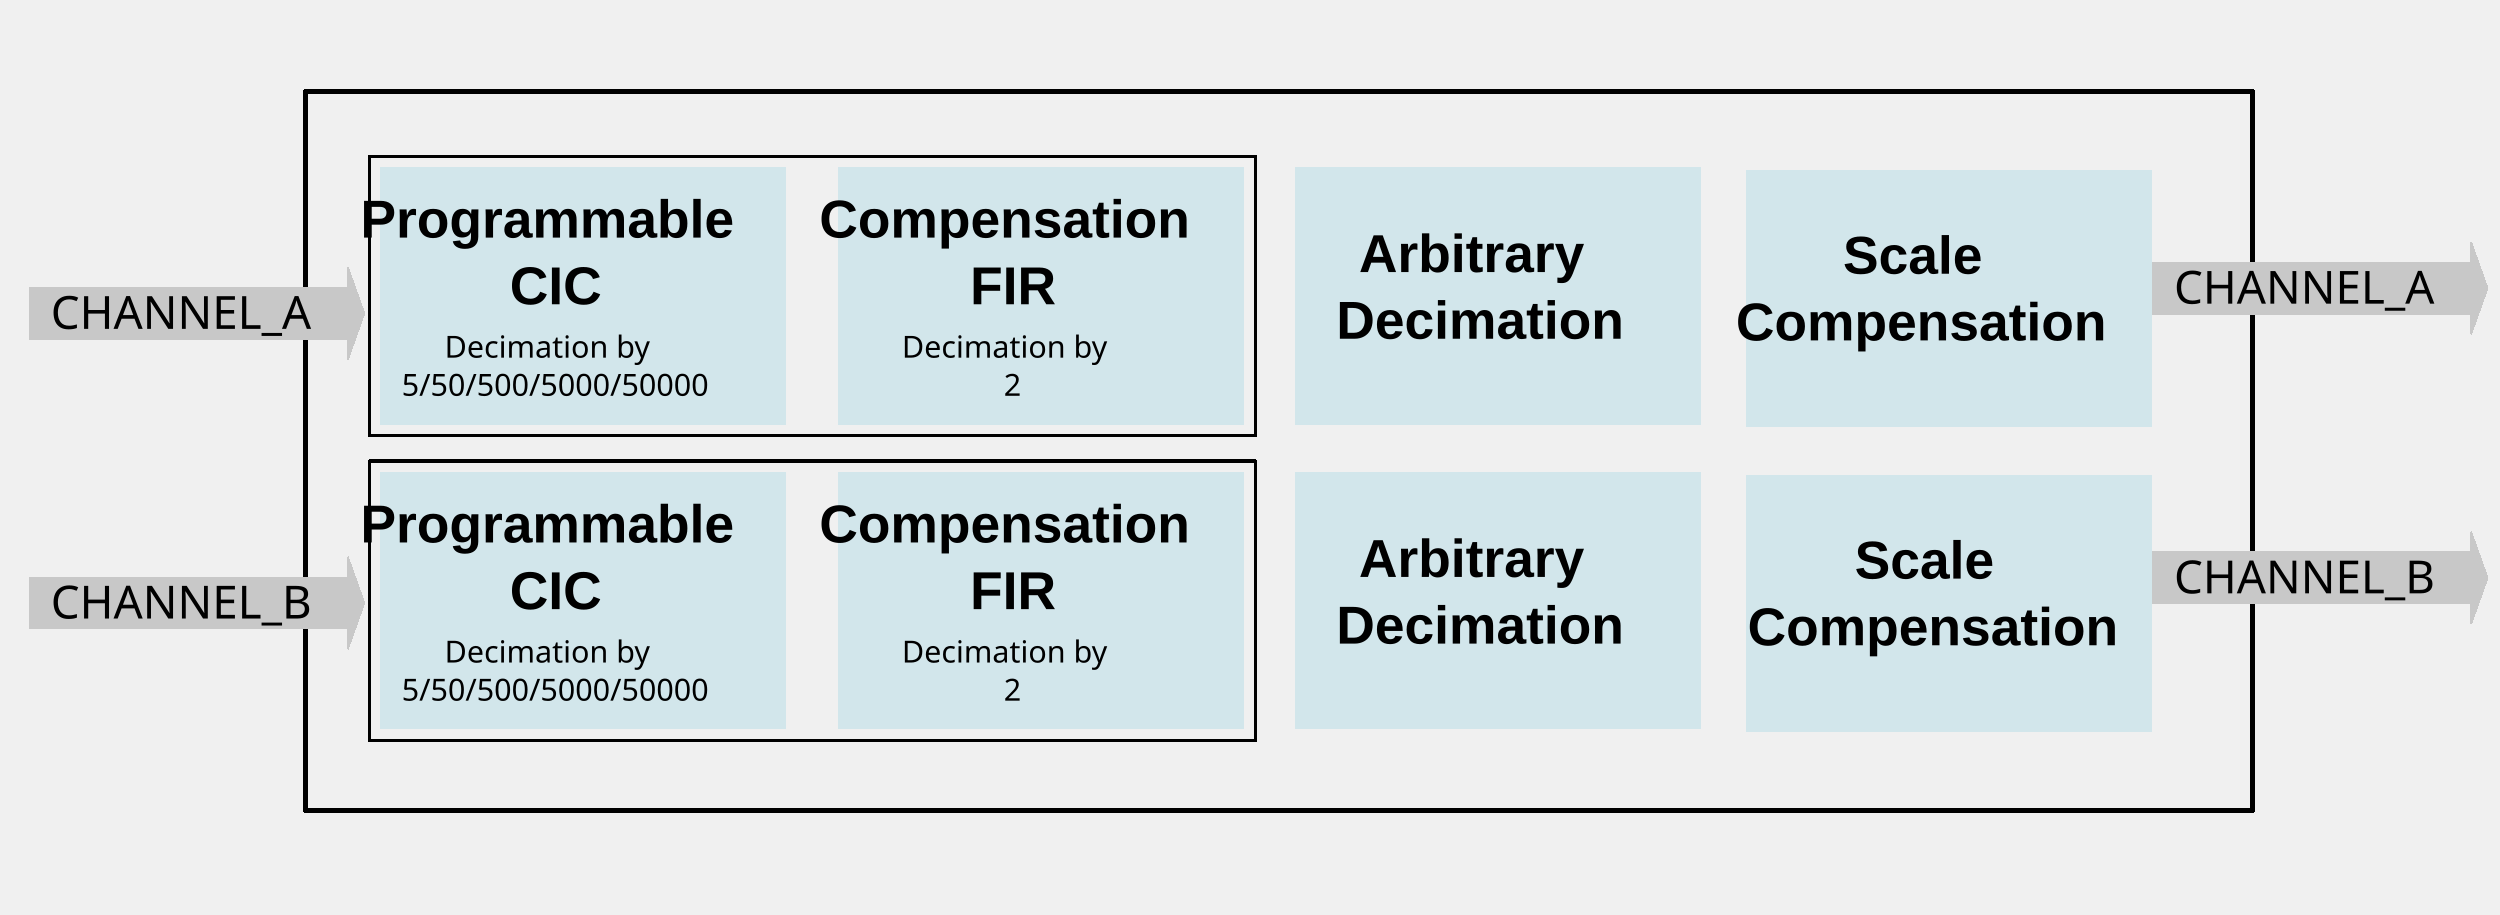
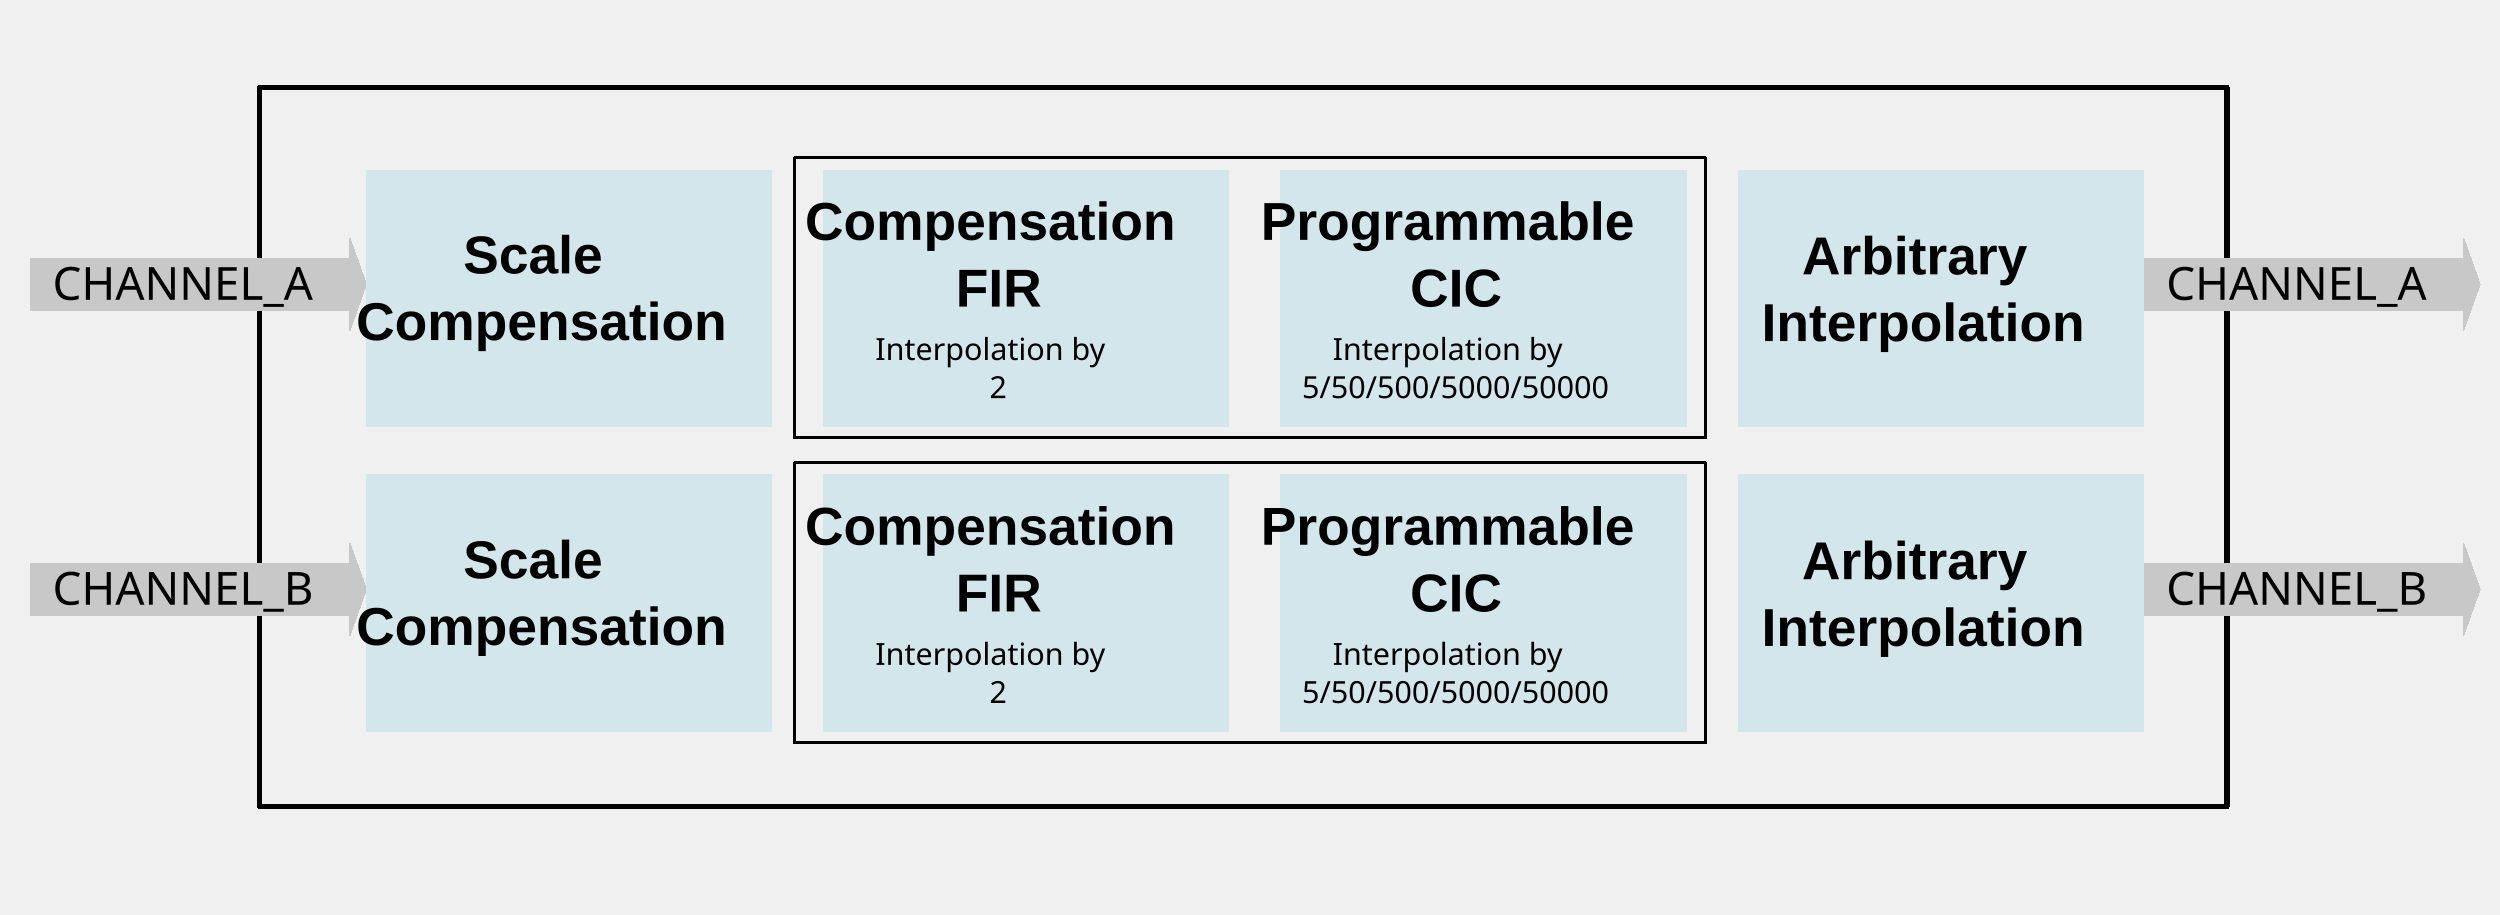
<svg xmlns="http://www.w3.org/2000/svg" xmlns:ns1="http://www.openswatchbook.org/uri/2009/osb" width="820" height="300" viewBox="0 0 820 300" id="svg2" version="1.1">
  <defs id="defs4">
    <marker style="overflow:visible" id="marker18751" refX="0" refY="0" orient="auto">
      <path transform="scale(0.4,0.4)" style="fill:#000000;fill-opacity:1;fill-rule:evenodd;stroke:#000000;stroke-width:1pt;stroke-opacity:1" d="m 5.77,0 -8.65,5 0,-10 8.65,5 z" id="path18753" />
    </marker>
    <marker style="overflow:visible" id="marker5817" refX="0" refY="0" orient="auto">
      <path transform="scale(0.4,0.4)" style="fill:#000000;fill-opacity:1;fill-rule:evenodd;stroke:#000000;stroke-width:1pt;stroke-opacity:1" d="m 5.77,0 -8.65,5 0,-10 8.65,5 z" id="path5819" />
    </marker>
    <marker orient="auto" refY="0" refX="0" id="marker11520" style="overflow:visible">
      <path id="path11522" d="m 5.77,0 -8.65,5 0,-10 8.65,5 z" style="fill:#000000;fill-opacity:1;fill-rule:evenodd;stroke:#000000;stroke-width:1pt;stroke-opacity:1" transform="scale(0.4,0.4)" />
    </marker>
    <marker orient="auto" refY="0" refX="0" id="marker9429" style="overflow:visible">
      <path id="path9431" d="m 5.77,0 -8.65,5 0,-10 8.65,5 z" style="fill:#000000;fill-opacity:1;fill-rule:evenodd;stroke:#000000;stroke-width:1pt;stroke-opacity:1" transform="scale(0.4,0.4)" />
    </marker>
    <marker style="overflow:visible" id="marker8525" refX="0" refY="0" orient="auto">
      <path transform="scale(0.4,0.4)" style="fill:#000000;fill-opacity:1;fill-rule:evenodd;stroke:#000000;stroke-width:1pt;stroke-opacity:1" d="m 5.77,0 -8.65,5 0,-10 8.65,5 z" id="path8527" />
    </marker>
    <marker style="overflow:visible" id="marker14694" refX="0" refY="0" orient="auto">
      <path transform="scale(0.4,0.4)" style="fill:#000000;fill-opacity:1;fill-rule:evenodd;stroke:#000000;stroke-width:1pt;stroke-opacity:1" d="m 5.77,0 -8.65,5 0,-10 8.65,5 z" id="path14696" />
    </marker>
    <marker style="overflow:visible" id="marker13964" refX="0" refY="0" orient="auto">
      <path transform="scale(0.4,0.4)" style="fill:#000000;fill-opacity:1;fill-rule:evenodd;stroke:#000000;stroke-width:1pt;stroke-opacity:1" d="m 5.77,0 -8.65,5 0,-10 8.65,5 z" id="path13966" />
    </marker>
    <marker style="overflow:visible" id="marker13210" refX="0" refY="0" orient="auto">
      <path transform="scale(0.4,0.4)" style="fill:#000000;fill-opacity:1;fill-rule:evenodd;stroke:#000000;stroke-width:1pt;stroke-opacity:1" d="m 5.77,0 -8.65,5 0,-10 8.65,5 z" id="path13212" />
    </marker>
    <marker orient="auto" refY="0" refX="0" id="marker12618" style="overflow:visible">
      <path id="path12620" d="m 5.77,0 -8.65,5 0,-10 8.65,5 z" style="fill:#000000;fill-opacity:1;fill-rule:evenodd;stroke:#000000;stroke-width:1pt;stroke-opacity:1" transform="scale(0.4,0.4)" />
    </marker>
    <marker orient="auto" refY="0" refX="0" id="marker12206" style="overflow:visible">
      <path id="path12208" d="m 5.77,0 -8.65,5 0,-10 8.65,5 z" style="fill:#000000;fill-opacity:1;fill-rule:evenodd;stroke:#000000;stroke-width:1pt;stroke-opacity:1" transform="scale(0.4,0.4)" />
    </marker>
    <marker orient="auto" refY="0" refX="0" id="marker9085" style="overflow:visible">
      <path id="path9087" d="m 5.77,0 -8.65,5 0,-10 8.65,5 z" style="fill:#ffffff;fill-opacity:1;fill-rule:evenodd;stroke:#000000;stroke-width:1pt;stroke-opacity:1" transform="scale(0.4,0.4)" />
    </marker>
    <linearGradient id="linearGradient9055" ns1:paint="solid">
      <stop style="stop-color:#ffffff;stop-opacity:1;" offset="0" id="stop9057" />
    </linearGradient>
    <marker orient="auto" refY="0" refX="0" id="marker8895" style="overflow:visible">
      <path id="path8897" d="m 5.77,0 -8.65,5 0,-10 8.65,5 z" style="fill:#ffffff;fill-opacity:1;fill-rule:evenodd;stroke:#000000;stroke-width:1pt;stroke-opacity:1" transform="scale(0.4,0.4)" />
    </marker>
    <marker style="overflow:visible" id="marker10933-1" refX="0" refY="0" orient="auto">
      <path transform="scale(-0.4,-0.4)" style="fill:#000000;fill-opacity:1;fill-rule:evenodd;stroke:#000000;stroke-width:1pt;stroke-opacity:1" d="m 5.77,0 -8.65,5 0,-10 8.65,5 z" id="path10935-1" />
    </marker>
    <marker orient="auto" refY="0" refX="0" id="TriangleInM-7-1" style="overflow:visible">
      <path id="path4660-1-6" d="m 5.77,0 -8.65,5 0,-10 8.65,5 z" style="fill:#000000;fill-opacity:1;fill-rule:evenodd;stroke:#000000;stroke-width:1pt;stroke-opacity:1" transform="scale(-0.4,-0.4)" />
    </marker>
    <marker style="overflow:visible" id="marker10933" refX="0" refY="0" orient="auto">
      <path transform="scale(-0.4,-0.4)" style="fill:#000000;fill-opacity:1;fill-rule:evenodd;stroke:#000000;stroke-width:1pt;stroke-opacity:1" d="m 5.77,0 -8.65,5 0,-10 8.65,5 z" id="path10935" />
    </marker>
    <marker orient="auto" refY="0" refX="0" id="marker6005" style="overflow:visible">
      <path id="path6007" d="m 5.77,0 -8.65,5 0,-10 8.65,5 z" style="fill:#0000ff;fill-opacity:1;fill-rule:evenodd;stroke:#0000ff;stroke-width:1pt;stroke-opacity:1" transform="scale(-0.4,-0.4)" />
    </marker>
    <marker orient="auto" refY="0" refX="0" id="marker15643-48" style="overflow:visible">
      <path id="path15645-1" d="m 5.77,0 -8.65,5 0,-10 8.65,5 z" style="fill:#000000;fill-opacity:1;fill-rule:evenodd;stroke:#000000;stroke-width:1pt;stroke-opacity:1" transform="scale(-0.4,-0.4)" />
    </marker>
    <marker orient="auto" refY="0" refX="0" id="marker7250" style="overflow:visible">
      <path id="path7252" d="m 5.77,0 -8.65,5 0,-10 8.65,5 z" style="fill:#000000;fill-opacity:1;fill-rule:evenodd;stroke:#000000;stroke-width:1pt;stroke-opacity:1" transform="scale(-0.4,-0.4)" />
    </marker>
    <marker style="overflow:visible" id="marker24668" refX="0" refY="0" orient="auto">
      <path transform="scale(-0.4,-0.4)" style="fill:#000000;fill-opacity:1;fill-rule:evenodd;stroke:#000000;stroke-width:1pt;stroke-opacity:1" d="m 5.77,0 -8.65,5 0,-10 8.65,5 z" id="path24670" />
    </marker>
    <marker orient="auto" refY="0" refX="0" id="marker7256" style="overflow:visible">
      <path id="path7258" d="m 5.77,0 -8.65,5 0,-10 8.65,5 z" style="fill:#000000;fill-opacity:1;fill-rule:evenodd;stroke:#000000;stroke-width:1pt;stroke-opacity:1" transform="scale(-0.4,-0.4)" />
    </marker>
    <marker orient="auto" refY="0" refX="0" id="marker15643-48-9" style="overflow:visible">
      <path id="path15645-1-5" d="m 5.77,0 -8.65,5 0,-10 8.65,5 z" style="fill:#000000;fill-opacity:1;fill-rule:evenodd;stroke:#000000;stroke-width:1pt;stroke-opacity:1" transform="scale(-0.4,-0.4)" />
    </marker>
    <marker style="overflow:visible" id="marker24284" refX="0" refY="0" orient="auto">
      <path transform="scale(-0.4,-0.4)" style="fill:#000000;fill-opacity:1;fill-rule:evenodd;stroke:#000000;stroke-width:1pt;stroke-opacity:1" d="m 5.77,0 -8.65,5 0,-10 8.65,5 z" id="path24286" />
    </marker>
    <marker orient="auto" refY="0" refX="0" id="marker7268" style="overflow:visible">
      <path id="path7270" d="m 5.77,0 -8.65,5 0,-10 8.65,5 z" style="fill:#000000;fill-opacity:1;fill-rule:evenodd;stroke:#000000;stroke-width:1pt;stroke-opacity:1" transform="scale(-0.4,-0.4)" />
    </marker>
    <marker orient="auto" refY="0" refX="0" id="marker7276" style="overflow:visible">
      <path id="path7278" d="m 5.77,0 -8.65,5 0,-10 8.65,5 z" style="fill:#000000;fill-opacity:1;fill-rule:evenodd;stroke:#000000;stroke-width:1pt;stroke-opacity:1" transform="scale(-0.4,-0.4)" />
    </marker>
    <marker orient="auto" refY="0" refX="0" id="marker15643-42" style="overflow:visible">
      <path id="path15645-20" d="m 5.77,0 -8.65,5 0,-10 8.65,5 z" style="fill:#000000;fill-opacity:1;fill-rule:evenodd;stroke:#000000;stroke-width:1pt;stroke-opacity:1" transform="scale(-0.4,-0.4)" />
    </marker>
    <marker style="overflow:visible" id="marker12344-7" refX="0" refY="0" orient="auto">
      <path transform="scale(-0.4,-0.4)" style="fill:#000000;fill-opacity:1;fill-rule:evenodd;stroke:#000000;stroke-width:1pt;stroke-opacity:1" d="m 5.77,0 -8.65,5 0,-10 8.65,5 z" id="path12346-6" />
    </marker>
    <marker style="overflow:visible" id="marker10933-1-1" refX="0" refY="0" orient="auto">
      <path transform="scale(-0.4,-0.4)" style="fill:#000000;fill-opacity:1;fill-rule:evenodd;stroke:#000000;stroke-width:1pt;stroke-opacity:1" d="m 5.77,0 -8.65,5 0,-10 8.65,5 z" id="path10935-1-0" />
    </marker>
    <marker orient="auto" refY="0" refX="0" id="marker4705-2" style="overflow:visible">
      <path id="path4580-1" d="m 5.77,0 -8.65,5 0,-10 8.65,5 z" style="fill:#000000;fill-opacity:1;fill-rule:evenodd;stroke:#000000;stroke-width:1pt;stroke-opacity:1" transform="scale(0.4,0.4)" />
    </marker>
    <marker orient="auto" refY="0" refX="0" id="marker15643-48-7" style="overflow:visible">
      <path id="path15645-1-3" d="m 5.77,0 -8.65,5 0,-10 8.65,5 z" style="fill:#000000;fill-opacity:1;fill-rule:evenodd;stroke:#000000;stroke-width:1pt;stroke-opacity:1" transform="scale(-0.4,-0.4)" />
    </marker>
    <marker orient="auto" refY="0" refX="0" id="marker9663" style="overflow:visible">
      <path id="path9665" d="m 5.77,0 -8.65,5 0,-10 8.65,5 z" style="fill:#000000;fill-opacity:1;fill-rule:evenodd;stroke:#000000;stroke-width:1pt;stroke-opacity:1" transform="scale(-0.4,-0.4)" />
    </marker>
    <marker style="overflow:visible" id="marker24668-2" refX="0" refY="0" orient="auto">
      <path transform="scale(-0.4,-0.4)" style="fill:#000000;fill-opacity:1;fill-rule:evenodd;stroke:#000000;stroke-width:1pt;stroke-opacity:1" d="m 5.77,0 -8.65,5 0,-10 8.65,5 z" id="path24670-4" />
    </marker>
    <marker orient="auto" refY="0" refX="0" id="marker9669" style="overflow:visible">
      <path id="path9671" d="m 5.77,0 -8.65,5 0,-10 8.65,5 z" style="fill:#000000;fill-opacity:1;fill-rule:evenodd;stroke:#000000;stroke-width:1pt;stroke-opacity:1" transform="scale(-0.4,-0.4)" />
    </marker>
    <marker orient="auto" refY="0" refX="0" id="marker15643-48-9-2" style="overflow:visible">
      <path id="path15645-1-5-0" d="m 5.77,0 -8.65,5 0,-10 8.65,5 z" style="fill:#000000;fill-opacity:1;fill-rule:evenodd;stroke:#000000;stroke-width:1pt;stroke-opacity:1" transform="scale(-0.4,-0.4)" />
    </marker>
    <marker style="overflow:visible" id="marker24284-0" refX="0" refY="0" orient="auto">
      <path transform="scale(-0.4,-0.4)" style="fill:#000000;fill-opacity:1;fill-rule:evenodd;stroke:#000000;stroke-width:1pt;stroke-opacity:1" d="m 5.77,0 -8.65,5 0,-10 8.65,5 z" id="path24286-2" />
    </marker>
    <marker orient="auto" refY="0" refX="0" id="marker9681" style="overflow:visible">
      <path id="path9683" d="m 5.77,0 -8.65,5 0,-10 8.65,5 z" style="fill:#000000;fill-opacity:1;fill-rule:evenodd;stroke:#000000;stroke-width:1pt;stroke-opacity:1" transform="scale(-0.4,-0.4)" />
    </marker>
    <marker orient="auto" refY="0" refX="0" id="marker9689" style="overflow:visible">
      <path id="path9691" d="m 5.77,0 -8.65,5 0,-10 8.65,5 z" style="fill:#000000;fill-opacity:1;fill-rule:evenodd;stroke:#000000;stroke-width:1pt;stroke-opacity:1" transform="scale(-0.4,-0.4)" />
    </marker>
    <marker orient="auto" refY="0" refX="0" id="marker15643-42-6" style="overflow:visible">
      <path id="path15645-20-64" d="m 5.77,0 -8.65,5 0,-10 8.65,5 z" style="fill:#000000;fill-opacity:1;fill-rule:evenodd;stroke:#000000;stroke-width:1pt;stroke-opacity:1" transform="scale(-0.4,-0.4)" />
    </marker>
    <marker orient="auto" refY="0" refX="0" id="marker15643-48-9-3" style="overflow:visible">
      <path id="path15645-1-5-00" d="m 5.77,0 -8.65,5 0,-10 8.65,5 z" style="fill:#000000;fill-opacity:1;fill-rule:evenodd;stroke:#000000;stroke-width:1pt;stroke-opacity:1" transform="scale(-0.4,-0.4)" />
    </marker>
    <marker orient="auto" refY="0" refX="0" id="marker12206-7" style="overflow:visible">
      <path id="path12208-1" d="m 5.77,0 -8.65,5 0,-10 8.65,5 z" style="fill:#000000;fill-opacity:1;fill-rule:evenodd;stroke:#000000;stroke-width:1pt;stroke-opacity:1" transform="scale(0.4,0.4)" />
    </marker>
    <marker orient="auto" refY="0" refX="0" id="marker9429-8" style="overflow:visible">
      <path id="path9431-8" d="m 5.77,0 -8.65,5 0,-10 8.65,5 z" style="fill:#000000;fill-opacity:1;fill-rule:evenodd;stroke:#000000;stroke-width:1pt;stroke-opacity:1" transform="scale(0.4,0.4)" />
    </marker>
    <marker orient="auto" refY="0" refX="0" id="marker12206-0" style="overflow:visible">
      <path id="path12208-0" d="m 5.77,0 -8.65,5 0,-10 8.65,5 z" style="fill:#000000;fill-opacity:1;fill-rule:evenodd;stroke:#000000;stroke-width:1pt;stroke-opacity:1" transform="scale(0.4,0.4)" />
    </marker>
    <marker orient="auto" refY="0" refX="0" id="marker10888-6" style="overflow:visible">
      <path id="path10890-3" d="m 5.77,0 -8.65,5 0,-10 8.65,5 z" style="fill:#000000;fill-opacity:1;fill-rule:evenodd;stroke:#000000;stroke-width:1pt;stroke-opacity:1" transform="scale(0.4,0.4)" />
    </marker>
    <marker style="overflow:visible" id="marker18751-6" refX="0" refY="0" orient="auto">
      <path transform="scale(0.4,0.4)" style="fill:#000000;fill-opacity:1;fill-rule:evenodd;stroke:#000000;stroke-width:1pt;stroke-opacity:1" d="m 5.77,0 -8.65,5 0,-10 8.65,5 z" id="path18753-0" />
    </marker>
    <marker style="overflow:visible" id="marker18751-6-9" refX="0" refY="0" orient="auto">
      <path transform="scale(0.4,0.4)" style="fill:#000000;fill-opacity:1;fill-rule:evenodd;stroke:#000000;stroke-width:1pt;stroke-opacity:1" d="m 5.77,0 -8.65,5 0,-10 8.65,5 z" id="path18753-0-3" />
    </marker>
    <marker style="overflow:visible" id="marker18751-6-9-0" refX="0" refY="0" orient="auto">
      <path transform="scale(0.4,0.4)" style="fill:#000000;fill-opacity:1;fill-rule:evenodd;stroke:#000000;stroke-width:1pt;stroke-opacity:1" d="m 5.77,0 -8.65,5 0,-10 8.65,5 z" id="path18753-0-3-0" />
    </marker>
    <marker style="overflow:visible" id="marker18751-6-9-0-4" refX="0" refY="0" orient="auto">
      <path transform="scale(0.4,0.4)" style="fill:#000000;fill-opacity:1;fill-rule:evenodd;stroke:#000000;stroke-width:1pt;stroke-opacity:1" d="m 5.77,0 -8.65,5 0,-10 8.65,5 z" id="path18753-0-3-0-4" />
    </marker>
    <marker style="overflow:visible" id="marker18751-6-9-7" refX="0" refY="0" orient="auto">
      <path transform="scale(0.4,0.4)" style="fill:#000000;fill-opacity:1;fill-rule:evenodd;stroke:#000000;stroke-width:1pt;stroke-opacity:1" d="m 5.77,0 -8.65,5 0,-10 8.65,5 z" id="path18753-0-3-00" />
    </marker>
    <marker style="overflow:visible" id="marker18751-6-1" refX="0" refY="0" orient="auto">
      <path transform="scale(0.4,0.4)" style="fill:#000000;fill-opacity:1;fill-rule:evenodd;stroke:#000000;stroke-width:1pt;stroke-opacity:1" d="m 5.77,0 -8.65,5 0,-10 8.65,5 z" id="path18753-0-6" />
    </marker>
    <marker orient="auto" refY="0" refX="0" id="marker5537" style="overflow:visible">
      <path id="path5539" d="m 5.77,0 -8.65,5 0,-10 8.65,5 z" style="fill:#000000;fill-opacity:1;fill-rule:evenodd;stroke:#000000;stroke-width:1pt;stroke-opacity:1" transform="scale(0.4,0.4)" />
    </marker>
    <marker style="overflow:visible" id="marker10933-1-2" refX="0" refY="0" orient="auto">
      <path transform="scale(-0.4,-0.4)" style="fill:#000000;fill-opacity:1;fill-rule:evenodd;stroke:#000000;stroke-width:1pt;stroke-opacity:1" d="m 5.77,0 -8.65,5 0,-10 8.65,5 z" id="path10935-1-1" />
    </marker>
    <marker style="overflow:visible" id="marker10933-1-15" refX="0" refY="0" orient="auto">
      <path transform="scale(-0.4,-0.4)" style="fill:#000000;fill-opacity:1;fill-rule:evenodd;stroke:#000000;stroke-width:1pt;stroke-opacity:1" d="m 5.77,0 -8.65,5 0,-10 8.65,5 z" id="path10935-1-6" />
    </marker>
    <marker orient="auto" refY="0" refX="0" id="marker5537-7" style="overflow:visible">
      <path id="path5539-9" d="m 5.77,0 -8.65,5 0,-10 8.65,5 z" style="fill:#000000;fill-opacity:1;fill-rule:evenodd;stroke:#000000;stroke-width:1pt;stroke-opacity:1" transform="scale(0.4,0.4)" />
    </marker>
  </defs>
  <g id="layer1" transform="translate(0,-752.362)">
-     <rect style="display:inline;opacity:1;fill:#000000;fill-opacity:0;fill-rule:nonzero;stroke:#000000;stroke-width:1.721;stroke-linecap:square;stroke-linejoin:round;stroke-miterlimit:0;stroke-dasharray:none;stroke-dashoffset:0;stroke-opacity:1;shape-rendering:crispEdges;enable-background:new" id="rect4477" width="638.546" height="235.867" x="100.23" y="782.368" />
+     <rect style="display:inline;opacity:1;fill:#000000;fill-opacity:0;fill-rule:nonzero;stroke:#000000;stroke-width:1.73;stroke-linecap:square;stroke-linejoin:round;stroke-miterlimit:0;stroke-dasharray:none;stroke-dashoffset:0;stroke-opacity:1;shape-rendering:crispEdges;enable-background:new" id="rect4477" width="645.304" height="235.858" x="85.12" y="781.021" />
    <text xml:space="preserve" style="font-style:normal;font-weight:normal;font-size:12.5px;line-height:125%;font-family:sans-serif;letter-spacing:0px;word-spacing:0px;fill:#000000;fill-opacity:1;stroke:none;stroke-width:1px;stroke-linecap:butt;stroke-linejoin:miter;stroke-opacity:1" x="185.668" y="845.472" id="text10879">
      <tspan id="tspan10881" x="185.668" y="845.472" />
    </text>
    <text xml:space="preserve" style="font-style:normal;font-weight:normal;font-size:44.595px;line-height:125%;font-family:sans-serif;letter-spacing:0px;word-spacing:0px;fill:#000000;fill-opacity:1;stroke:none;stroke-width:1px;stroke-linecap:butt;stroke-linejoin:miter;stroke-opacity:1" x="305.912" y="598.416" id="text5703" transform="scale(0.9745641,1.0261)">
      <tspan id="tspan5705" x="305.912" y="598.416" style="font-size:25.085px" />
    </text>
    <text xml:space="preserve" style="font-style:normal;font-weight:normal;font-size:40px;line-height:125%;font-family:sans-serif;letter-spacing:0px;word-spacing:0px;fill:#000000;fill-opacity:1;stroke:none;stroke-width:1px;stroke-linecap:butt;stroke-linejoin:miter;stroke-opacity:1" x="707.54" y="778.376" id="text11704">
      <tspan id="tspan11706" x="707.54" y="778.376" />
    </text>
    <flowRoot xml:space="preserve" id="flowRoot5658" style="font-style:normal;font-weight:normal;font-size:15px;line-height:125%;font-family:sans-serif;letter-spacing:0px;word-spacing:0px;fill:#000000;fill-opacity:1;stroke:none;stroke-width:1px;stroke-linecap:butt;stroke-linejoin:miter;stroke-opacity:1">
      <flowRegion id="flowRegion5660">
        <rect id="rect5662" width="960.36" height="577.477" x="-59.459" y="18.919" />
      </flowRegion>
      <flowPara id="flowPara5664" />
    </flowRoot>
    <g transform="matrix(-1,0,0,1,389.3504,-132.9988)" style="display:inline;fill:#0f3296;fill-opacity:1;stroke:#0f3296;stroke-opacity:1;shape-rendering:crispEdges;enable-background:new" id="g5816" />
-     <g id="g5418" transform="translate(-73.93485,111.7908)">
+     <g id="g5418" transform="translate(-73.35604,102.2673)">
      <g id="g5812-8-3-8" style="display:inline;fill:#c8c8c8;fill-opacity:1;stroke:#c8c8c8;stroke-opacity:1;shape-rendering:crispEdges;enable-background:new" transform="matrix(-0.5366568,0,0,1.015155,263.4422,188.4949)">
        <path id="path5814-3-9-1" d="m 130.474,546.584 10.032,14.849 0,-6.806 194.564,-3e-5 0,-8.042 0,-8.042 -194.564,3e-5 0,-6.806 -10.032,14.849" style="fill:#c8c8c8;fill-opacity:1;fill-rule:evenodd;stroke:#c8c8c8;stroke-width:1px;stroke-linecap:round;stroke-linejoin:miter;stroke-opacity:1" />
      </g>
      <text id="text7844" y="748.438" x="90.575" style="font-style:normal;font-weight:normal;font-size:15px;line-height:125%;font-family:sans-serif;letter-spacing:0px;word-spacing:0px;fill:#000000;fill-opacity:1;stroke:none;stroke-width:1px;stroke-linecap:butt;stroke-linejoin:miter;stroke-opacity:1" xml:space="preserve">
        <tspan y="748.438" x="90.575" id="tspan7846">CHANNEL_A</tspan>
      </text>
    </g>
    <flowRoot xml:space="preserve" id="flowRoot8018" style="font-style:normal;font-weight:normal;font-size:15px;line-height:125%;font-family:sans-serif;letter-spacing:0px;word-spacing:0px;fill:#000000;fill-opacity:1;stroke:none;stroke-width:1px;stroke-linecap:butt;stroke-linejoin:miter;stroke-opacity:1">
      <flowRegion id="flowRegion8020">
        <rect id="rect8022" width="850" height="570" x="-50" y="-120" />
      </flowRegion>
      <flowPara id="flowPara8024" />
    </flowRoot>
-     <g id="g5358" transform="translate(-78.29009,109.1673)" style="stroke:none">
+     <g id="g5358" transform="translate(217.0079,109.9247)" style="stroke:none">
      <rect y="698.06" x="202.992" height="84.378" width="133.264" id="rect4870-9-3-3" style="display:inline;opacity:1;fill:#d2e6eb;fill-opacity:1;fill-rule:nonzero;stroke:none;stroke-width:0.562;stroke-linecap:square;stroke-linejoin:round;stroke-miterlimit:4;stroke-dasharray:none;stroke-dashoffset:0;stroke-opacity:1;shape-rendering:crispEdges;enable-background:new" />
      <text id="text6051" y="721.116" x="270.3" style="font-style:normal;font-weight:normal;font-size:10px;line-height:125%;font-family:Arial;text-align:center;letter-spacing:0px;word-spacing:0px;text-anchor:middle;fill:#000000;fill-opacity:1;stroke:none;stroke-width:1;stroke-linecap:butt;stroke-linejoin:miter;stroke-miterlimit:4;stroke-dasharray:none;stroke-opacity:1;shape-rendering:crispEdges" xml:space="preserve">
        <tspan style="font-style:normal;font-variant:normal;font-weight:bold;font-stretch:normal;font-size:17.5px;font-family:Arial;-inkscape-font-specification:'Arial Bold';text-align:center;text-anchor:middle;fill:#000000;fill-opacity:1;stroke:none;stroke-width:1;stroke-miterlimit:4;stroke-dasharray:none" y="721.116" x="270.3" id="tspan6053">Programmable</tspan>
        <tspan id="tspan5024" style="font-style:normal;font-variant:normal;font-weight:bold;font-stretch:normal;font-size:17.5px;font-family:Arial;-inkscape-font-specification:'Arial Bold';text-align:center;text-anchor:middle;fill:#000000;fill-opacity:1;stroke:none;stroke-width:1;stroke-miterlimit:4;stroke-dasharray:none" y="742.991" x="270.3">CIC</tspan>
      </text>
      <text id="text5038" y="760.515" x="269.488" style="font-style:normal;font-weight:normal;font-size:10px;line-height:125%;font-family:sans-serif;text-align:center;letter-spacing:0px;word-spacing:0px;text-anchor:middle;fill:#000000;fill-opacity:1;stroke:none;stroke-width:1px;stroke-linecap:butt;stroke-linejoin:miter;stroke-opacity:1" xml:space="preserve">
-         <tspan y="760.515" x="269.488" id="tspan5040">Decimation by</tspan>
+         <tspan y="760.515" x="269.488" id="tspan5040">Interpolation by</tspan>
        <tspan id="tspan5042" y="773.015" x="269.488">5/50/500/5000/50000</tspan>
      </text>
    </g>
-     <g id="g5382" transform="translate(-79.28108,111.5998)" style="stroke:none">
+     <g id="g5382" transform="translate(216.0169,112.3572)" style="stroke:none">
      <rect y="795.627" x="203.983" height="84.378" width="133.264" id="rect4870-9-3-3-5" style="display:inline;opacity:1;fill:#d2e6eb;fill-opacity:1;fill-rule:nonzero;stroke:none;stroke-width:0.562;stroke-linecap:square;stroke-linejoin:round;stroke-miterlimit:4;stroke-dasharray:none;stroke-dashoffset:0;stroke-opacity:1;shape-rendering:crispEdges;enable-background:new" />
      <text id="text6051-3" y="818.683" x="271.291" style="font-style:normal;font-weight:normal;font-size:10px;line-height:125%;font-family:Arial;text-align:center;letter-spacing:0px;word-spacing:0px;text-anchor:middle;fill:#000000;fill-opacity:1;stroke:none;stroke-width:1;stroke-linecap:butt;stroke-linejoin:miter;stroke-miterlimit:4;stroke-dasharray:none;stroke-opacity:1;shape-rendering:crispEdges" xml:space="preserve">
        <tspan style="font-style:normal;font-variant:normal;font-weight:bold;font-stretch:normal;font-size:17.5px;font-family:Arial;-inkscape-font-specification:'Arial Bold';text-align:center;text-anchor:middle;fill:#000000;fill-opacity:1;stroke:none;stroke-width:1;stroke-miterlimit:4;stroke-dasharray:none" y="818.683" x="271.291" id="tspan6053-8">Programmable</tspan>
        <tspan id="tspan5024-6" style="font-style:normal;font-variant:normal;font-weight:bold;font-stretch:normal;font-size:17.5px;font-family:Arial;-inkscape-font-specification:'Arial Bold';text-align:center;text-anchor:middle;fill:#000000;fill-opacity:1;stroke:none;stroke-width:1;stroke-miterlimit:4;stroke-dasharray:none" y="840.558" x="271.291">CIC</tspan>
      </text>
      <text id="text5038-5" y="858.083" x="270.479" style="font-style:normal;font-weight:normal;font-size:10px;line-height:125%;font-family:sans-serif;text-align:center;letter-spacing:0px;word-spacing:0px;text-anchor:middle;fill:#000000;fill-opacity:1;stroke:none;stroke-width:1px;stroke-linecap:butt;stroke-linejoin:miter;stroke-opacity:1" xml:space="preserve">
-         <tspan y="858.083" x="270.479" id="tspan5040-9">Decimation by</tspan>
+         <tspan y="858.083" x="270.479" id="tspan5040-9">Interpolation by</tspan>
        <tspan id="tspan5042-6" y="870.583" x="270.479">5/50/500/5000/50000</tspan>
      </text>
    </g>
-     <g id="g5367" transform="translate(-72.25405,108.6718)" style="stroke:none;stroke-width:0.5;stroke-miterlimit:0;stroke-dasharray:none">
+     <g id="g5367" transform="translate(-76.95611,109.4292)" style="stroke:none;stroke-width:0.5;stroke-miterlimit:0;stroke-dasharray:none">
      <rect y="698.555" x="346.956" height="84.378" width="133.264" id="rect4870-9-3-3-8" style="display:inline;opacity:1;fill:#d2e6eb;fill-opacity:1;fill-rule:nonzero;stroke:none;stroke-width:0.5;stroke-linecap:square;stroke-linejoin:round;stroke-miterlimit:0;stroke-dasharray:none;stroke-dashoffset:0;stroke-opacity:1;shape-rendering:crispEdges;enable-background:new" />
      <text id="text6051-37" y="721.611" x="414.264" style="font-style:normal;font-weight:normal;font-size:10px;line-height:125%;font-family:Arial;text-align:center;letter-spacing:0px;word-spacing:0px;text-anchor:middle;fill:#000000;fill-opacity:1;stroke:none;stroke-width:0.5;stroke-linecap:butt;stroke-linejoin:miter;stroke-miterlimit:0;stroke-dasharray:none;stroke-opacity:1;shape-rendering:crispEdges" xml:space="preserve">
        <tspan style="font-style:normal;font-variant:normal;font-weight:bold;font-stretch:normal;font-size:17.5px;font-family:Arial;-inkscape-font-specification:'Arial Bold';text-align:center;text-anchor:middle;fill:#000000;fill-opacity:1;stroke:none;stroke-width:0.5;stroke-miterlimit:0;stroke-dasharray:none" y="721.611" x="414.264" id="tspan6053-2">Compensation</tspan>
        <tspan id="tspan5024-5" style="font-style:normal;font-variant:normal;font-weight:bold;font-stretch:normal;font-size:17.5px;font-family:Arial;-inkscape-font-specification:'Arial Bold';text-align:center;text-anchor:middle;fill:#000000;fill-opacity:1;stroke:none;stroke-width:0.5;stroke-miterlimit:0;stroke-dasharray:none" y="743.486" x="414.264">FIR</tspan>
      </text>
      <text id="text5038-4" y="761.011" x="413.452" style="font-style:normal;font-weight:normal;font-size:10px;line-height:125%;font-family:sans-serif;text-align:center;letter-spacing:0px;word-spacing:0px;text-anchor:middle;fill:#000000;fill-opacity:1;stroke:none;stroke-width:0.5;stroke-linecap:butt;stroke-linejoin:miter;stroke-miterlimit:0;stroke-dasharray:none;stroke-opacity:1" xml:space="preserve">
-         <tspan y="761.011" x="413.452" id="tspan5040-5">Decimation by</tspan>
+         <tspan y="761.011" x="413.452" id="tspan5040-5">Interpolation by</tspan>
        <tspan id="tspan5042-1" y="773.511" x="413.452">2</tspan>
      </text>
    </g>
-     <g id="g5376" transform="translate(-66.35313,108.2214)" style="stroke:none;stroke-opacity:1">
+     <g id="g5376" transform="translate(78.94483,108.9788)" style="stroke:none;stroke-opacity:1">
      <rect y="699.006" x="491.055" height="84.378" width="133.264" id="rect4870-9-3-3-2" style="display:inline;opacity:1;fill:#d2e6eb;fill-opacity:1;fill-rule:nonzero;stroke:none;stroke-width:0.562;stroke-linecap:square;stroke-linejoin:round;stroke-miterlimit:4;stroke-dasharray:none;stroke-dashoffset:0;stroke-opacity:1;shape-rendering:crispEdges;enable-background:new" />
      <text id="text6051-5" y="733.369" x="561.548" style="font-style:normal;font-weight:normal;font-size:10px;line-height:125%;font-family:Arial;text-align:center;letter-spacing:0px;word-spacing:0px;text-anchor:middle;fill:#000000;fill-opacity:1;stroke:none;stroke-width:1;stroke-linecap:butt;stroke-linejoin:miter;stroke-miterlimit:4;stroke-dasharray:none;stroke-opacity:1;shape-rendering:crispEdges" xml:space="preserve">
        <tspan style="font-style:normal;font-variant:normal;font-weight:bold;font-stretch:normal;font-size:17.5px;font-family:Arial;-inkscape-font-specification:'Arial Bold';text-align:center;text-anchor:middle;fill:#000000;fill-opacity:1;stroke:none;stroke-width:1;stroke-miterlimit:4;stroke-dasharray:none;stroke-opacity:1" y="733.369" x="563.975" id="tspan6053-1">Arbitrary </tspan>
-         <tspan id="tspan5024-4" style="font-style:normal;font-variant:normal;font-weight:bold;font-stretch:normal;font-size:17.5px;font-family:Arial;-inkscape-font-specification:'Arial Bold';text-align:center;text-anchor:middle;fill:#000000;fill-opacity:1;stroke:none;stroke-width:1;stroke-miterlimit:4;stroke-dasharray:none;stroke-opacity:1" y="755.244" x="561.548">Decimation</tspan>
+         <tspan id="tspan5024-4" style="font-style:normal;font-variant:normal;font-weight:bold;font-stretch:normal;font-size:17.5px;font-family:Arial;-inkscape-font-specification:'Arial Bold';text-align:center;text-anchor:middle;fill:#000000;fill-opacity:1;stroke:none;stroke-width:1;stroke-miterlimit:4;stroke-dasharray:none;stroke-opacity:1" y="755.244" x="561.548">Interpolation</tspan>
      </text>
    </g>
    <text xml:space="preserve" style="font-style:normal;font-weight:normal;font-size:10px;line-height:125%;font-family:sans-serif;text-align:center;letter-spacing:0px;word-spacing:0px;text-anchor:middle;fill:#000000;fill-opacity:1;stroke:none;stroke-width:1px;stroke-linecap:butt;stroke-linejoin:miter;stroke-opacity:1" x="557.551" y="761.461" id="text5038-7">
      <tspan x="557.551" y="761.461" id="tspan5042-4" />
    </text>
-     <g id="g5391" transform="translate(-71.75854,110.4286)" style="stroke:none">
+     <g id="g5391" transform="translate(-76.4606,111.186)" style="stroke:none">
      <rect y="796.798" x="346.461" height="84.378" width="133.264" id="rect4870-9-3-3-8-1" style="display:inline;opacity:1;fill:#d2e6eb;fill-opacity:1;fill-rule:nonzero;stroke:none;stroke-width:0.562;stroke-linecap:square;stroke-linejoin:round;stroke-miterlimit:4;stroke-dasharray:none;stroke-dashoffset:0;stroke-opacity:1;shape-rendering:crispEdges;enable-background:new" />
      <text id="text6051-37-9" y="819.855" x="413.768" style="font-style:normal;font-weight:normal;font-size:10px;line-height:125%;font-family:Arial;text-align:center;letter-spacing:0px;word-spacing:0px;text-anchor:middle;fill:#000000;fill-opacity:1;stroke:none;stroke-width:1;stroke-linecap:butt;stroke-linejoin:miter;stroke-miterlimit:4;stroke-dasharray:none;stroke-opacity:1;shape-rendering:crispEdges" xml:space="preserve">
        <tspan style="font-style:normal;font-variant:normal;font-weight:bold;font-stretch:normal;font-size:17.5px;font-family:Arial;-inkscape-font-specification:'Arial Bold';text-align:center;text-anchor:middle;fill:#000000;fill-opacity:1;stroke:none;stroke-width:1;stroke-miterlimit:4;stroke-dasharray:none" y="819.855" x="413.768" id="tspan6053-2-2">Compensation</tspan>
        <tspan id="tspan5024-5-5" style="font-style:normal;font-variant:normal;font-weight:bold;font-stretch:normal;font-size:17.5px;font-family:Arial;-inkscape-font-specification:'Arial Bold';text-align:center;text-anchor:middle;fill:#000000;fill-opacity:1;stroke:none;stroke-width:1;stroke-miterlimit:4;stroke-dasharray:none" y="841.73" x="413.768">FIR</tspan>
      </text>
      <text id="text5038-4-9" y="859.254" x="412.956" style="font-style:normal;font-weight:normal;font-size:10px;line-height:125%;font-family:sans-serif;text-align:center;letter-spacing:0px;word-spacing:0px;text-anchor:middle;fill:#000000;fill-opacity:1;stroke:none;stroke-width:1px;stroke-linecap:butt;stroke-linejoin:miter;stroke-opacity:1" xml:space="preserve">
-         <tspan y="859.254" x="412.956" id="tspan5040-5-2">Decimation by</tspan>
+         <tspan y="859.254" x="412.956" id="tspan5040-5-2">Interpolation by</tspan>
        <tspan id="tspan5042-1-6" y="871.754" x="412.956">2</tspan>
      </text>
    </g>
-     <g id="g5400" transform="translate(-65.44993,109.7475)" style="stroke:none">
+     <g id="g5400" transform="translate(79.84803,110.5049)" style="stroke:none">
      <rect y="797.48" x="490.152" height="84.378" width="133.264" id="rect4870-9-3-3-2-5" style="display:inline;opacity:1;fill:#d2e6eb;fill-opacity:1;fill-rule:nonzero;stroke:none;stroke-width:0.562;stroke-linecap:square;stroke-linejoin:round;stroke-miterlimit:4;stroke-dasharray:none;stroke-dashoffset:0;stroke-opacity:1;shape-rendering:crispEdges;enable-background:new" />
      <text id="text6051-5-6" y="831.843" x="560.645" style="font-style:normal;font-weight:normal;font-size:10px;line-height:125%;font-family:Arial;text-align:center;letter-spacing:0px;word-spacing:0px;text-anchor:middle;fill:#000000;fill-opacity:1;stroke:none;stroke-width:1;stroke-linecap:butt;stroke-linejoin:miter;stroke-miterlimit:4;stroke-dasharray:none;stroke-opacity:1;shape-rendering:crispEdges" xml:space="preserve">
        <tspan style="font-style:normal;font-variant:normal;font-weight:bold;font-stretch:normal;font-size:17.5px;font-family:Arial;-inkscape-font-specification:'Arial Bold';text-align:center;text-anchor:middle;fill:#000000;fill-opacity:1;stroke:none;stroke-width:1;stroke-miterlimit:4;stroke-dasharray:none" y="831.843" x="563.072" id="tspan6053-1-7">Arbitrary </tspan>
-         <tspan id="tspan5024-4-9" style="font-style:normal;font-variant:normal;font-weight:bold;font-stretch:normal;font-size:17.5px;font-family:Arial;-inkscape-font-specification:'Arial Bold';text-align:center;text-anchor:middle;fill:#000000;fill-opacity:1;stroke:none;stroke-width:1;stroke-miterlimit:4;stroke-dasharray:none" y="853.718" x="560.645">Decimation</tspan>
-       </text>
-     </g>
-     <g id="g5424" transform="translate(-75.39434,112.4208)">
+         <tspan id="tspan5024-4-9" style="font-style:normal;font-variant:normal;font-weight:bold;font-stretch:normal;font-size:17.5px;font-family:Arial;-inkscape-font-specification:'Arial Bold';text-align:center;text-anchor:middle;fill:#000000;fill-opacity:1;stroke:none;stroke-width:1;stroke-miterlimit:4;stroke-dasharray:none" y="853.718" x="560.645">Interpolation</tspan>
+       </text>
+     </g>
+     <g id="g5424" transform="translate(-74.81553,107.8973)">
      <g id="g5812-8-3-8-7" style="display:inline;fill:#c8c8c8;fill-opacity:1;stroke:#c8c8c8;stroke-opacity:1;shape-rendering:crispEdges;enable-background:new" transform="matrix(-0.5366568,0,0,1.015155,264.9016,282.865)">
        <path id="path5814-3-9-1-4" d="m 130.474,546.584 10.032,14.849 0,-6.806 194.564,-3e-5 0,-8.042 0,-8.042 -194.564,3e-5 0,-6.806 -10.032,14.849" style="fill:#c8c8c8;fill-opacity:1;fill-rule:evenodd;stroke:#c8c8c8;stroke-width:1px;stroke-linecap:round;stroke-linejoin:miter;stroke-opacity:1" />
      </g>
      <text id="text7844-9" y="842.808" x="92.034" style="font-style:normal;font-weight:normal;font-size:15px;line-height:125%;font-family:sans-serif;letter-spacing:0px;word-spacing:0px;fill:#000000;fill-opacity:1;stroke:none;stroke-width:1px;stroke-linecap:butt;stroke-linejoin:miter;stroke-opacity:1" xml:space="preserve">
        <tspan y="842.808" x="92.034" id="tspan7846-1">CHANNEL_B</tspan>
      </text>
    </g>
-     <g id="g5406" transform="translate(76.32732,111.0199)">
+     <g id="g5406" transform="translate(73.78104,109.7579)">
      <g id="g5812-8-3-8-70" style="display:inline;fill:#c8c8c8;fill-opacity:1;stroke:#c8c8c8;stroke-opacity:1;shape-rendering:crispEdges;enable-background:new" transform="matrix(-0.5366568,0,0,1.015155,809.6051,181.0044)">
        <path id="path5814-3-9-1-46" d="m 130.474,546.584 10.032,14.849 0,-6.806 194.564,-3e-5 0,-8.042 0,-8.042 -194.564,3e-5 0,-6.806 -10.032,14.849" style="fill:#c8c8c8;fill-opacity:1;fill-rule:evenodd;stroke:#c8c8c8;stroke-width:1px;stroke-linecap:round;stroke-linejoin:miter;stroke-opacity:1" />
      </g>
      <text id="text7844-2" y="740.947" x="636.738" style="font-style:normal;font-weight:normal;font-size:15px;line-height:125%;font-family:sans-serif;letter-spacing:0px;word-spacing:0px;fill:#000000;fill-opacity:1;stroke:none;stroke-width:1px;stroke-linecap:butt;stroke-linejoin:miter;stroke-opacity:1" xml:space="preserve">
        <tspan y="740.947" x="636.738" id="tspan7846-3">CHANNEL_A</tspan>
      </text>
    </g>
-     <g id="g5412" transform="translate(75.93201,105.7299)">
+     <g id="g5412" transform="translate(73.38573,109.4679)">
      <g id="g5812-8-3-8-4" style="display:inline;fill:#c8c8c8;fill-opacity:1;stroke:#c8c8c8;stroke-opacity:1;shape-rendering:crispEdges;enable-background:new" transform="matrix(-0.5366568,0,0,1.015155,810.0005,281.2944)">
        <path id="path5814-3-9-1-7" d="m 130.474,546.584 10.032,14.849 0,-6.806 194.564,-3e-5 0,-8.042 0,-8.042 -194.564,3e-5 0,-6.806 -10.032,14.849" style="fill:#c8c8c8;fill-opacity:1;fill-rule:evenodd;stroke:#c8c8c8;stroke-width:1px;stroke-linecap:round;stroke-linejoin:miter;stroke-opacity:1" />
      </g>
      <text id="text7844-93" y="841.237" x="637.133" style="font-style:normal;font-weight:normal;font-size:15px;line-height:125%;font-family:sans-serif;letter-spacing:0px;word-spacing:0px;fill:#000000;fill-opacity:1;stroke:none;stroke-width:1px;stroke-linecap:butt;stroke-linejoin:miter;stroke-opacity:1" xml:space="preserve">
        <tspan y="841.237" x="637.133" id="tspan7846-8">CHANNEL_B</tspan>
      </text>
    </g>
-     <rect style="display:inline;opacity:1;fill:#000000;fill-opacity:0;fill-rule:nonzero;stroke:#000000;stroke-width:1;stroke-linecap:square;stroke-linejoin:round;stroke-miterlimit:0;stroke-dasharray:none;stroke-dashoffset:0;stroke-opacity:1;shape-rendering:crispEdges;enable-background:new" id="rect4477-2" width="290.696" height="91.709" x="121.118" y="803.555" />
-     <rect style="display:inline;opacity:1;fill:#000000;fill-opacity:0;fill-rule:nonzero;stroke:#000000;stroke-width:1;stroke-linecap:square;stroke-linejoin:round;stroke-miterlimit:0;stroke-dasharray:none;stroke-dashoffset:0;stroke-opacity:1;shape-rendering:crispEdges;enable-background:new" id="rect4477-2-4" width="290.696" height="91.664" x="121.087" y="903.574" />
-     <g id="g5367-9" transform="translate(225.6114,109.5385)" style="stroke:none;stroke-width:0.5;stroke-miterlimit:0;stroke-dasharray:none">
+     <rect style="display:inline;opacity:1;fill:#000000;fill-opacity:0;fill-rule:nonzero;stroke:#000000;stroke-width:1.014;stroke-linecap:square;stroke-linejoin:round;stroke-miterlimit:0;stroke-dasharray:none;stroke-dashoffset:0;stroke-opacity:1;shape-rendering:crispEdges;enable-background:new" id="rect4477-2" width="298.986" height="91.695" x="260.507" y="804.16" />
+     <rect style="display:inline;opacity:1;fill:#000000;fill-opacity:0;fill-rule:nonzero;stroke:#000000;stroke-width:1.014;stroke-linecap:square;stroke-linejoin:round;stroke-miterlimit:0;stroke-dasharray:none;stroke-dashoffset:0;stroke-opacity:1;shape-rendering:crispEdges;enable-background:new" id="rect4477-2-4" width="298.986" height="91.65" x="260.507" y="904.205" />
+     <g id="g5367-9" transform="translate(-226.9561,109.4292)" style="stroke:none;stroke-width:0.5;stroke-miterlimit:0;stroke-dasharray:none">
      <rect y="698.555" x="346.956" height="84.378" width="133.264" id="rect4870-9-3-3-8-4" style="display:inline;opacity:1;fill:#d2e6eb;fill-opacity:1;fill-rule:nonzero;stroke:none;stroke-width:0.5;stroke-linecap:square;stroke-linejoin:round;stroke-miterlimit:0;stroke-dasharray:none;stroke-dashoffset:0;stroke-opacity:1;shape-rendering:crispEdges;enable-background:new" />
      <text id="text6051-37-5" y="732.606" x="414.264" style="font-style:normal;font-weight:normal;font-size:10px;line-height:125%;font-family:Arial;text-align:center;letter-spacing:0px;word-spacing:0px;text-anchor:middle;fill:#000000;fill-opacity:1;stroke:none;stroke-width:0.5;stroke-linecap:butt;stroke-linejoin:miter;stroke-miterlimit:0;stroke-dasharray:none;stroke-opacity:1;shape-rendering:crispEdges" xml:space="preserve">
        <tspan style="font-style:normal;font-variant:normal;font-weight:bold;font-stretch:normal;font-size:17.5px;font-family:Arial;-inkscape-font-specification:'Arial Bold';text-align:center;text-anchor:middle;fill:#000000;fill-opacity:1;stroke:none;stroke-width:0.5;stroke-miterlimit:0;stroke-dasharray:none" y="732.606" x="414.264" id="tspan6053-2-5">Scale</tspan>
        <tspan id="tspan5024-5-3" style="font-style:normal;font-variant:normal;font-weight:bold;font-stretch:normal;font-size:17.5px;font-family:Arial;-inkscape-font-specification:'Arial Bold';text-align:center;text-anchor:middle;fill:#000000;fill-opacity:1;stroke:none;stroke-width:0.5;stroke-miterlimit:0;stroke-dasharray:none" y="754.481" x="414.264">Compensation</tspan>
      </text>
      <text id="text5038-4-1" y="761.011" x="413.452" style="font-style:normal;font-weight:normal;font-size:10px;line-height:125%;font-family:sans-serif;text-align:center;letter-spacing:0px;word-spacing:0px;text-anchor:middle;fill:#000000;fill-opacity:1;stroke:none;stroke-width:0.5;stroke-linecap:butt;stroke-linejoin:miter;stroke-miterlimit:0;stroke-dasharray:none;stroke-opacity:1" xml:space="preserve">
        <tspan id="tspan5042-1-4" y="761.011" x="413.452" />
      </text>
    </g>
-     <g id="g5367-9-1" transform="translate(229.4402,209.5385)" style="stroke:none;stroke-width:0.5;stroke-miterlimit:0;stroke-dasharray:none">
-       <rect y="698.555" x="343.127" height="84.378" width="133.264" id="rect4870-9-3-3-8-4-8" style="display:inline;opacity:1;fill:#d2e6eb;fill-opacity:1;fill-rule:nonzero;stroke:none;stroke-width:0.5;stroke-linecap:square;stroke-linejoin:round;stroke-miterlimit:0;stroke-dasharray:none;stroke-dashoffset:0;stroke-opacity:1;shape-rendering:crispEdges;enable-background:new" />
+     <g id="g5367-9-1" transform="translate(-226.9561,209.4292)" style="stroke:none;stroke-width:0.5;stroke-miterlimit:0;stroke-dasharray:none">
+       <rect y="698.555" x="346.956" height="84.378" width="133.264" id="rect4870-9-3-3-8-4-8" style="display:inline;opacity:1;fill:#d2e6eb;fill-opacity:1;fill-rule:nonzero;stroke:none;stroke-width:0.5;stroke-linecap:square;stroke-linejoin:round;stroke-miterlimit:0;stroke-dasharray:none;stroke-dashoffset:0;stroke-opacity:1;shape-rendering:crispEdges;enable-background:new" />
      <text id="text6051-37-5-8" y="732.606" x="414.264" style="font-style:normal;font-weight:normal;font-size:10px;line-height:125%;font-family:Arial;text-align:center;letter-spacing:0px;word-spacing:0px;text-anchor:middle;fill:#000000;fill-opacity:1;stroke:none;stroke-width:0.5;stroke-linecap:butt;stroke-linejoin:miter;stroke-miterlimit:0;stroke-dasharray:none;stroke-opacity:1;shape-rendering:crispEdges" xml:space="preserve">
        <tspan style="font-style:normal;font-variant:normal;font-weight:bold;font-stretch:normal;font-size:17.5px;font-family:Arial;-inkscape-font-specification:'Arial Bold';text-align:center;text-anchor:middle;fill:#000000;fill-opacity:1;stroke:none;stroke-width:0.5;stroke-miterlimit:0;stroke-dasharray:none" y="732.606" x="414.264" id="tspan6053-2-5-9">Scale</tspan>
        <tspan id="tspan5024-5-3-4" style="font-style:normal;font-variant:normal;font-weight:bold;font-stretch:normal;font-size:17.5px;font-family:Arial;-inkscape-font-specification:'Arial Bold';text-align:center;text-anchor:middle;fill:#000000;fill-opacity:1;stroke:none;stroke-width:0.5;stroke-miterlimit:0;stroke-dasharray:none" y="754.481" x="414.264">Compensation</tspan>
      </text>
      <text id="text5038-4-1-5" y="761.011" x="413.452" style="font-style:normal;font-weight:normal;font-size:10px;line-height:125%;font-family:sans-serif;text-align:center;letter-spacing:0px;word-spacing:0px;text-anchor:middle;fill:#000000;fill-opacity:1;stroke:none;stroke-width:0.5;stroke-linecap:butt;stroke-linejoin:miter;stroke-miterlimit:0;stroke-dasharray:none;stroke-opacity:1" xml:space="preserve">
        <tspan id="tspan5042-1-4-8" y="761.011" x="413.452" />
      </text>
    </g>
  </g>
</svg>
